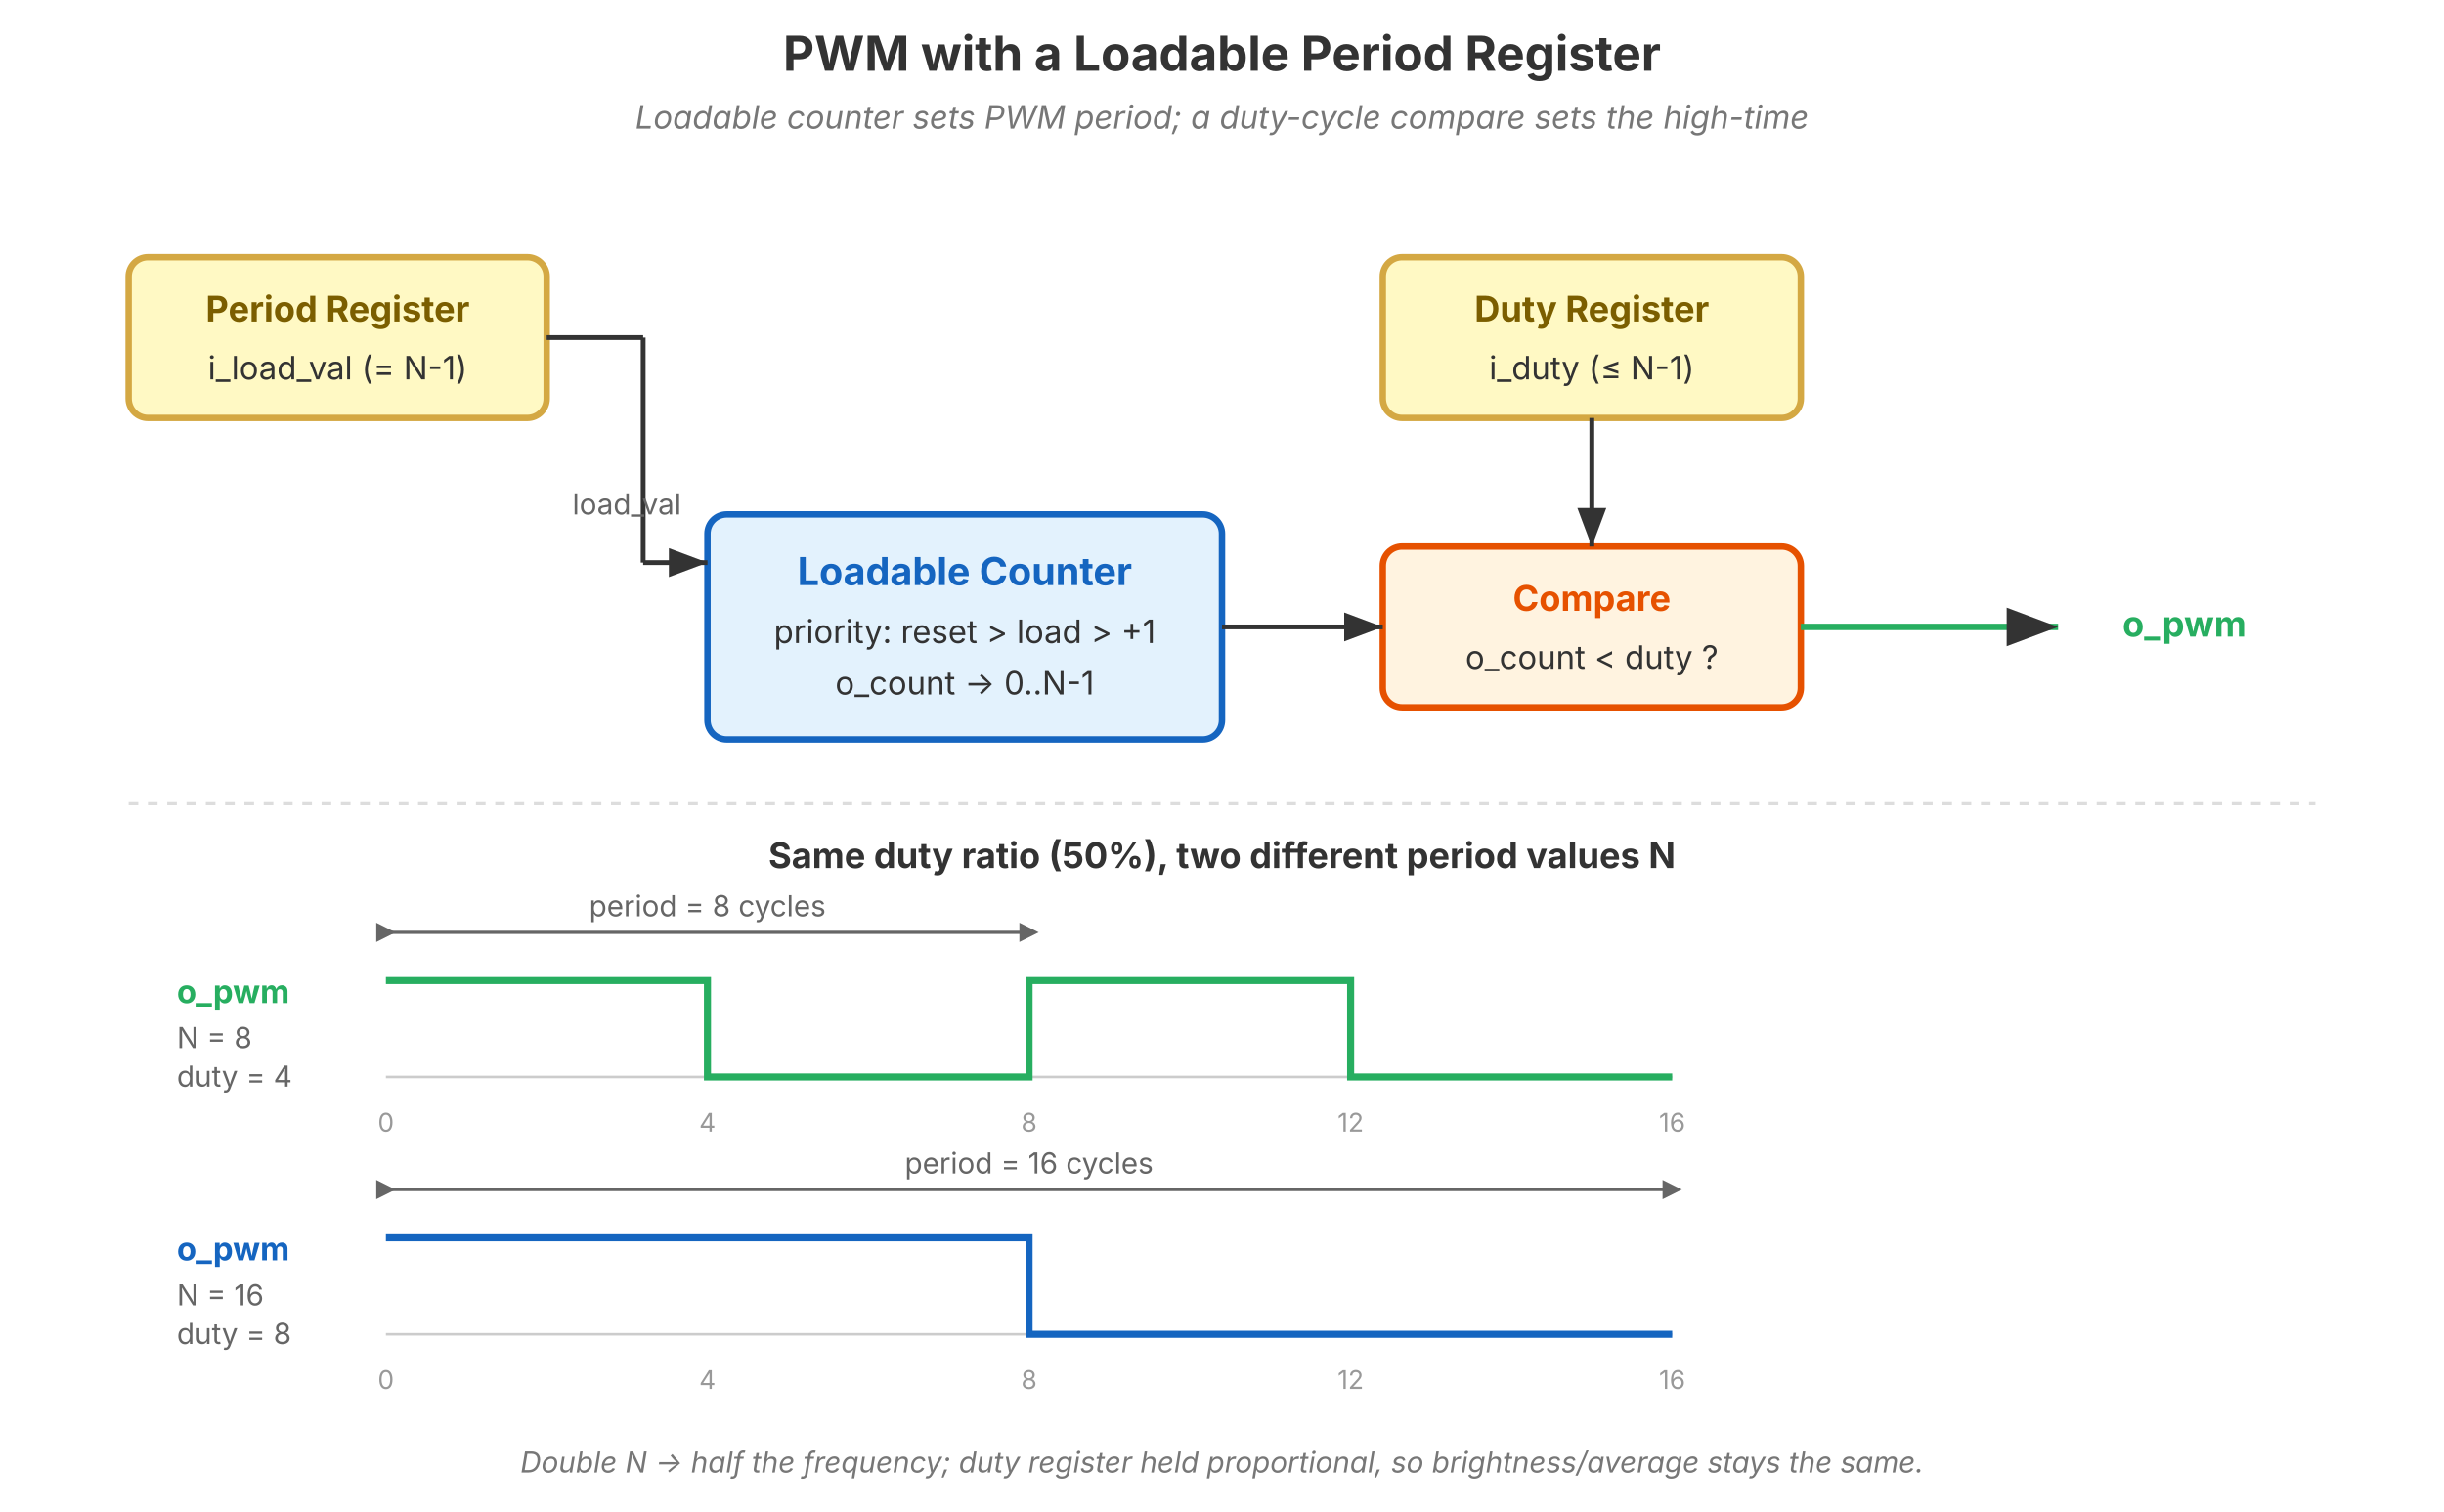
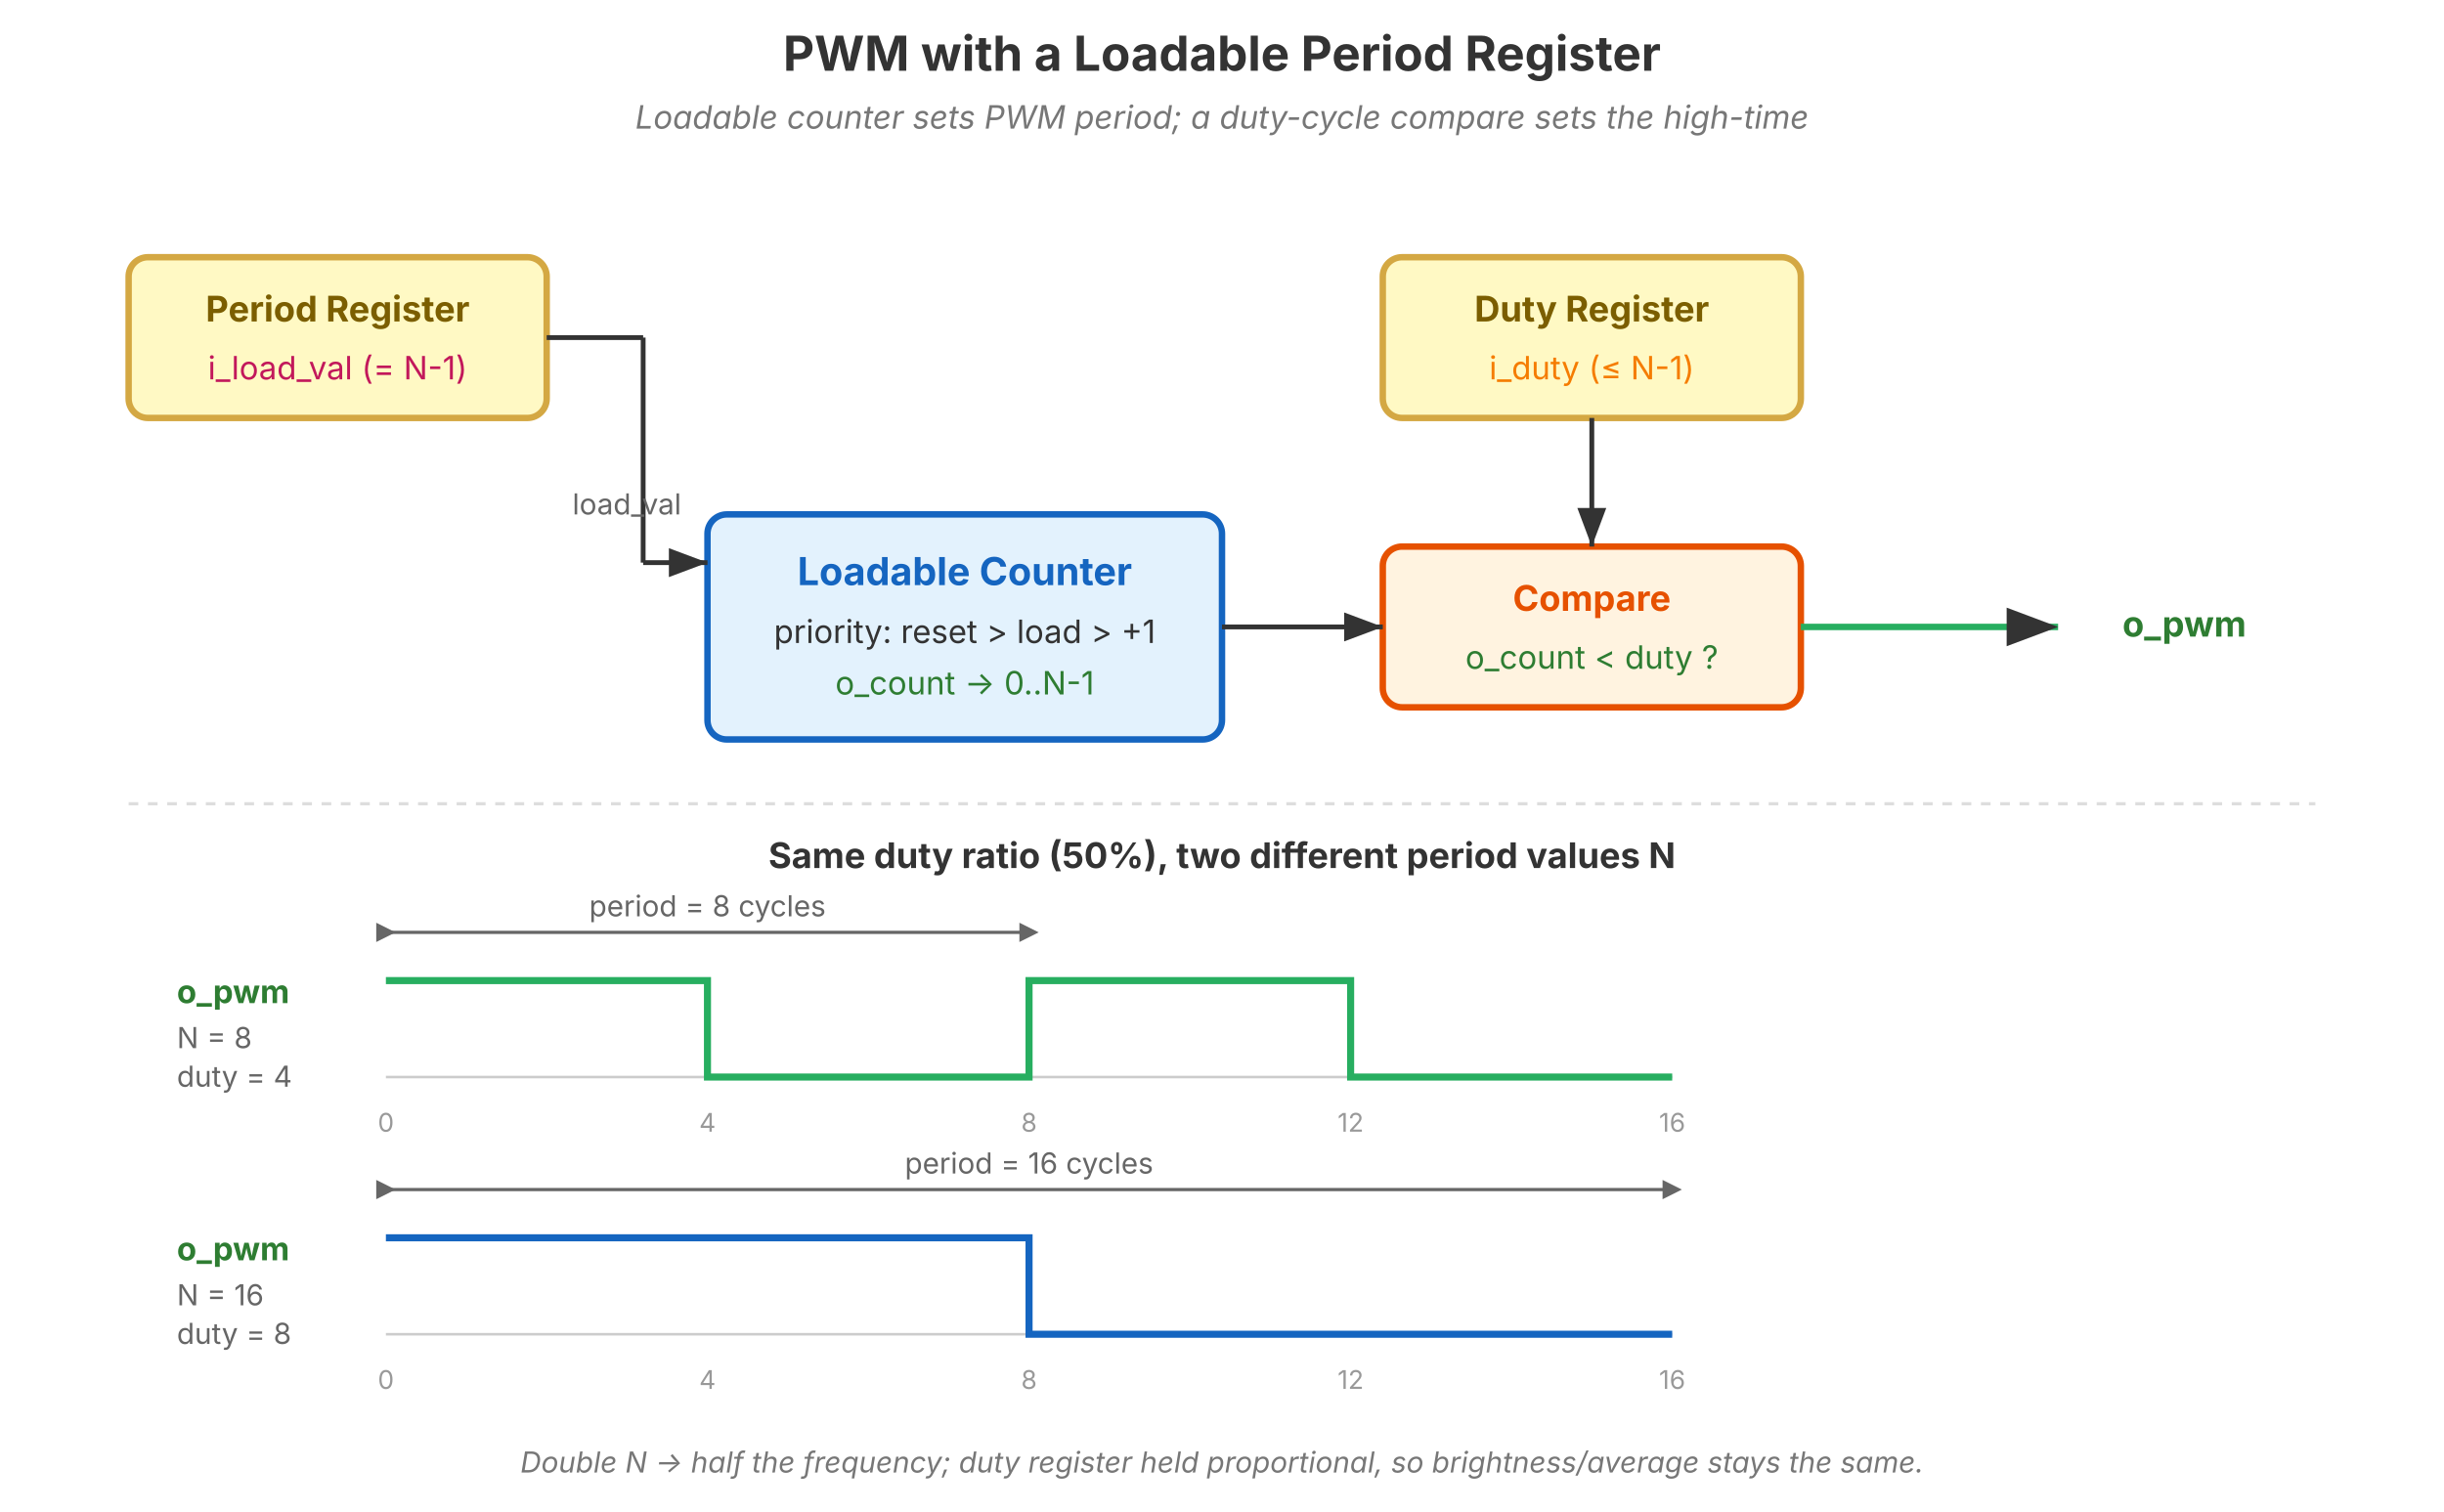
<svg xmlns="http://www.w3.org/2000/svg" viewBox="0 0 760 470" font-family="Inter, sans-serif">
  <defs>
    <marker id="arr" markerWidth="8" markerHeight="6" refX="8" refY="3" orient="auto">
      <path d="M0,0 L8,3 L0,6 Z" fill="#333" />
    </marker>
    <marker id="arrTick" markerWidth="6" markerHeight="6" refX="3" refY="3" orient="auto">
      <path d="M0,0 L6,3 L0,6 Z" fill="#666" />
    </marker>
  </defs>
  <text x="380" y="22" text-anchor="middle" font-size="15" font-weight="700" fill="#333">PWM with a Loadable Period Register</text>
  <text x="380" y="40" text-anchor="middle" font-size="10" fill="#777" font-style="italic">Loadable counter sets PWM period; a duty-cycle compare sets the high-time</text>
  <rect x="40" y="80" width="130" height="50" rx="6" fill="#FFF9C4" stroke="#D4A843" stroke-width="2" />
  <text x="105" y="100" text-anchor="middle" font-size="11" font-weight="700" fill="#7B5E00">Period Register</text>
-   <text x="105" y="118" text-anchor="middle" font-size="10" fill="#333">i_load_val (= N-1)</text>
+   <text x="105" y="118" text-anchor="middle" font-size="10" fill="#C2185B">i_load_val (= N-1)</text>
  <rect x="220" y="160" width="160" height="70" rx="6" fill="#E3F2FD" stroke="#1565C0" stroke-width="2" />
  <text x="300" y="182" text-anchor="middle" font-size="12" font-weight="700" fill="#1565C0">Loadable Counter</text>
  <text x="300" y="200" text-anchor="middle" font-size="10" fill="#333">priority: reset &gt; load &gt; +1</text>
-   <text x="300" y="216" text-anchor="middle" font-size="10" fill="#333">o_count → 0..N-1</text>
+   <text x="300" y="216" text-anchor="middle" font-size="10" fill="#2E7D32">o_count → 0..N-1</text>
  <line x1="170" y1="105" x2="200" y2="105" stroke="#333" stroke-width="1.5" />
  <line x1="200" y1="105" x2="200" y2="175" stroke="#333" stroke-width="1.5" />
  <line x1="200" y1="175" x2="220" y2="175" stroke="#333" stroke-width="1.5" marker-end="url(#arr)" />
  <text x="178" y="160" font-size="9" fill="#666">load_val</text>
  <rect x="430" y="80" width="130" height="50" rx="6" fill="#FFF9C4" stroke="#D4A843" stroke-width="2" />
  <text x="495" y="100" text-anchor="middle" font-size="11" font-weight="700" fill="#7B5E00">Duty Register</text>
-   <text x="495" y="118" text-anchor="middle" font-size="10" fill="#333">i_duty (≤ N-1)</text>
+   <text x="495" y="118" text-anchor="middle" font-size="10" fill="#F57C00">i_duty (≤ N-1)</text>
  <rect x="430" y="170" width="130" height="50" rx="6" fill="#FFF3E0" stroke="#E65100" stroke-width="2" />
  <text x="495" y="190" text-anchor="middle" font-size="11" font-weight="700" fill="#E65100">Compare</text>
-   <text x="495" y="208" text-anchor="middle" font-size="10" fill="#333">o_count &lt; duty ?</text>
+   <text x="495" y="208" text-anchor="middle" font-size="10" fill="#2E7D32">o_count &lt; duty ?</text>
  <line x1="380" y1="195" x2="430" y2="195" stroke="#333" stroke-width="1.5" marker-end="url(#arr)" />
  <line x1="495" y1="130" x2="495" y2="170" stroke="#333" stroke-width="1.5" marker-end="url(#arr)" />
  <line x1="560" y1="195" x2="640" y2="195" stroke="#27AE60" stroke-width="2" marker-end="url(#arr)" />
-   <text x="660" y="198" font-size="11" font-weight="700" fill="#27AE60">o_pwm</text>
+   <text x="660" y="198" font-size="11" font-weight="700" fill="#2E7D32">o_pwm</text>
  <line x1="40" y1="250" x2="720" y2="250" stroke="#DDD" stroke-width="1" stroke-dasharray="3,3" />
  <text x="380" y="270" text-anchor="middle" font-size="11" font-weight="700" fill="#333">Same duty ratio (50%), two different period values N</text>
-   <text x="55" y="312" font-size="10" font-weight="700" fill="#27AE60">o_pwm</text>
+   <text x="55" y="312" font-size="10" font-weight="700" fill="#2E7D32">o_pwm</text>
  <text x="55" y="326" font-size="9" fill="#666">N = 8</text>
  <text x="55" y="338" font-size="9" fill="#666">duty = 4</text>
  <line x1="120" y1="335" x2="520" y2="335" stroke="#CCC" stroke-width="0.8" />
  <polyline points="120,305 220,305 220,335 320,335 320,305 420,305 420,335 520,335" fill="none" stroke="#27AE60" stroke-width="2.2" />
  <line x1="120" y1="290" x2="320" y2="290" stroke="#666" stroke-width="1" marker-start="url(#arrTick)" marker-end="url(#arrTick)" />
  <text x="220" y="285" text-anchor="middle" font-size="9" fill="#666">period = 8 cycles</text>
  <text x="120" y="352" text-anchor="middle" font-size="8" fill="#999">0</text>
  <text x="220" y="352" text-anchor="middle" font-size="8" fill="#999">4</text>
  <text x="320" y="352" text-anchor="middle" font-size="8" fill="#999">8</text>
  <text x="420" y="352" text-anchor="middle" font-size="8" fill="#999">12</text>
  <text x="520" y="352" text-anchor="middle" font-size="8" fill="#999">16</text>
-   <text x="55" y="392" font-size="10" font-weight="700" fill="#1565C0">o_pwm</text>
+   <text x="55" y="392" font-size="10" font-weight="700" fill="#2E7D32">o_pwm</text>
  <text x="55" y="406" font-size="9" fill="#666">N = 16</text>
  <text x="55" y="418" font-size="9" fill="#666">duty = 8</text>
  <line x1="120" y1="415" x2="520" y2="415" stroke="#CCC" stroke-width="0.8" />
  <polyline points="120,385 320,385 320,415 520,415" fill="none" stroke="#1565C0" stroke-width="2.2" />
  <line x1="120" y1="370" x2="520" y2="370" stroke="#666" stroke-width="1" marker-start="url(#arrTick)" marker-end="url(#arrTick)" />
  <text x="320" y="365" text-anchor="middle" font-size="9" fill="#666">period = 16 cycles</text>
  <text x="120" y="432" text-anchor="middle" font-size="8" fill="#999">0</text>
  <text x="220" y="432" text-anchor="middle" font-size="8" fill="#999">4</text>
  <text x="320" y="432" text-anchor="middle" font-size="8" fill="#999">8</text>
  <text x="420" y="432" text-anchor="middle" font-size="8" fill="#999">12</text>
  <text x="520" y="432" text-anchor="middle" font-size="8" fill="#999">16</text>
  <text x="380" y="458" text-anchor="middle" font-size="9" fill="#777" font-style="italic">Double N → half the frequency; duty register held proportional, so brightness/average stays the same.</text>
</svg>
